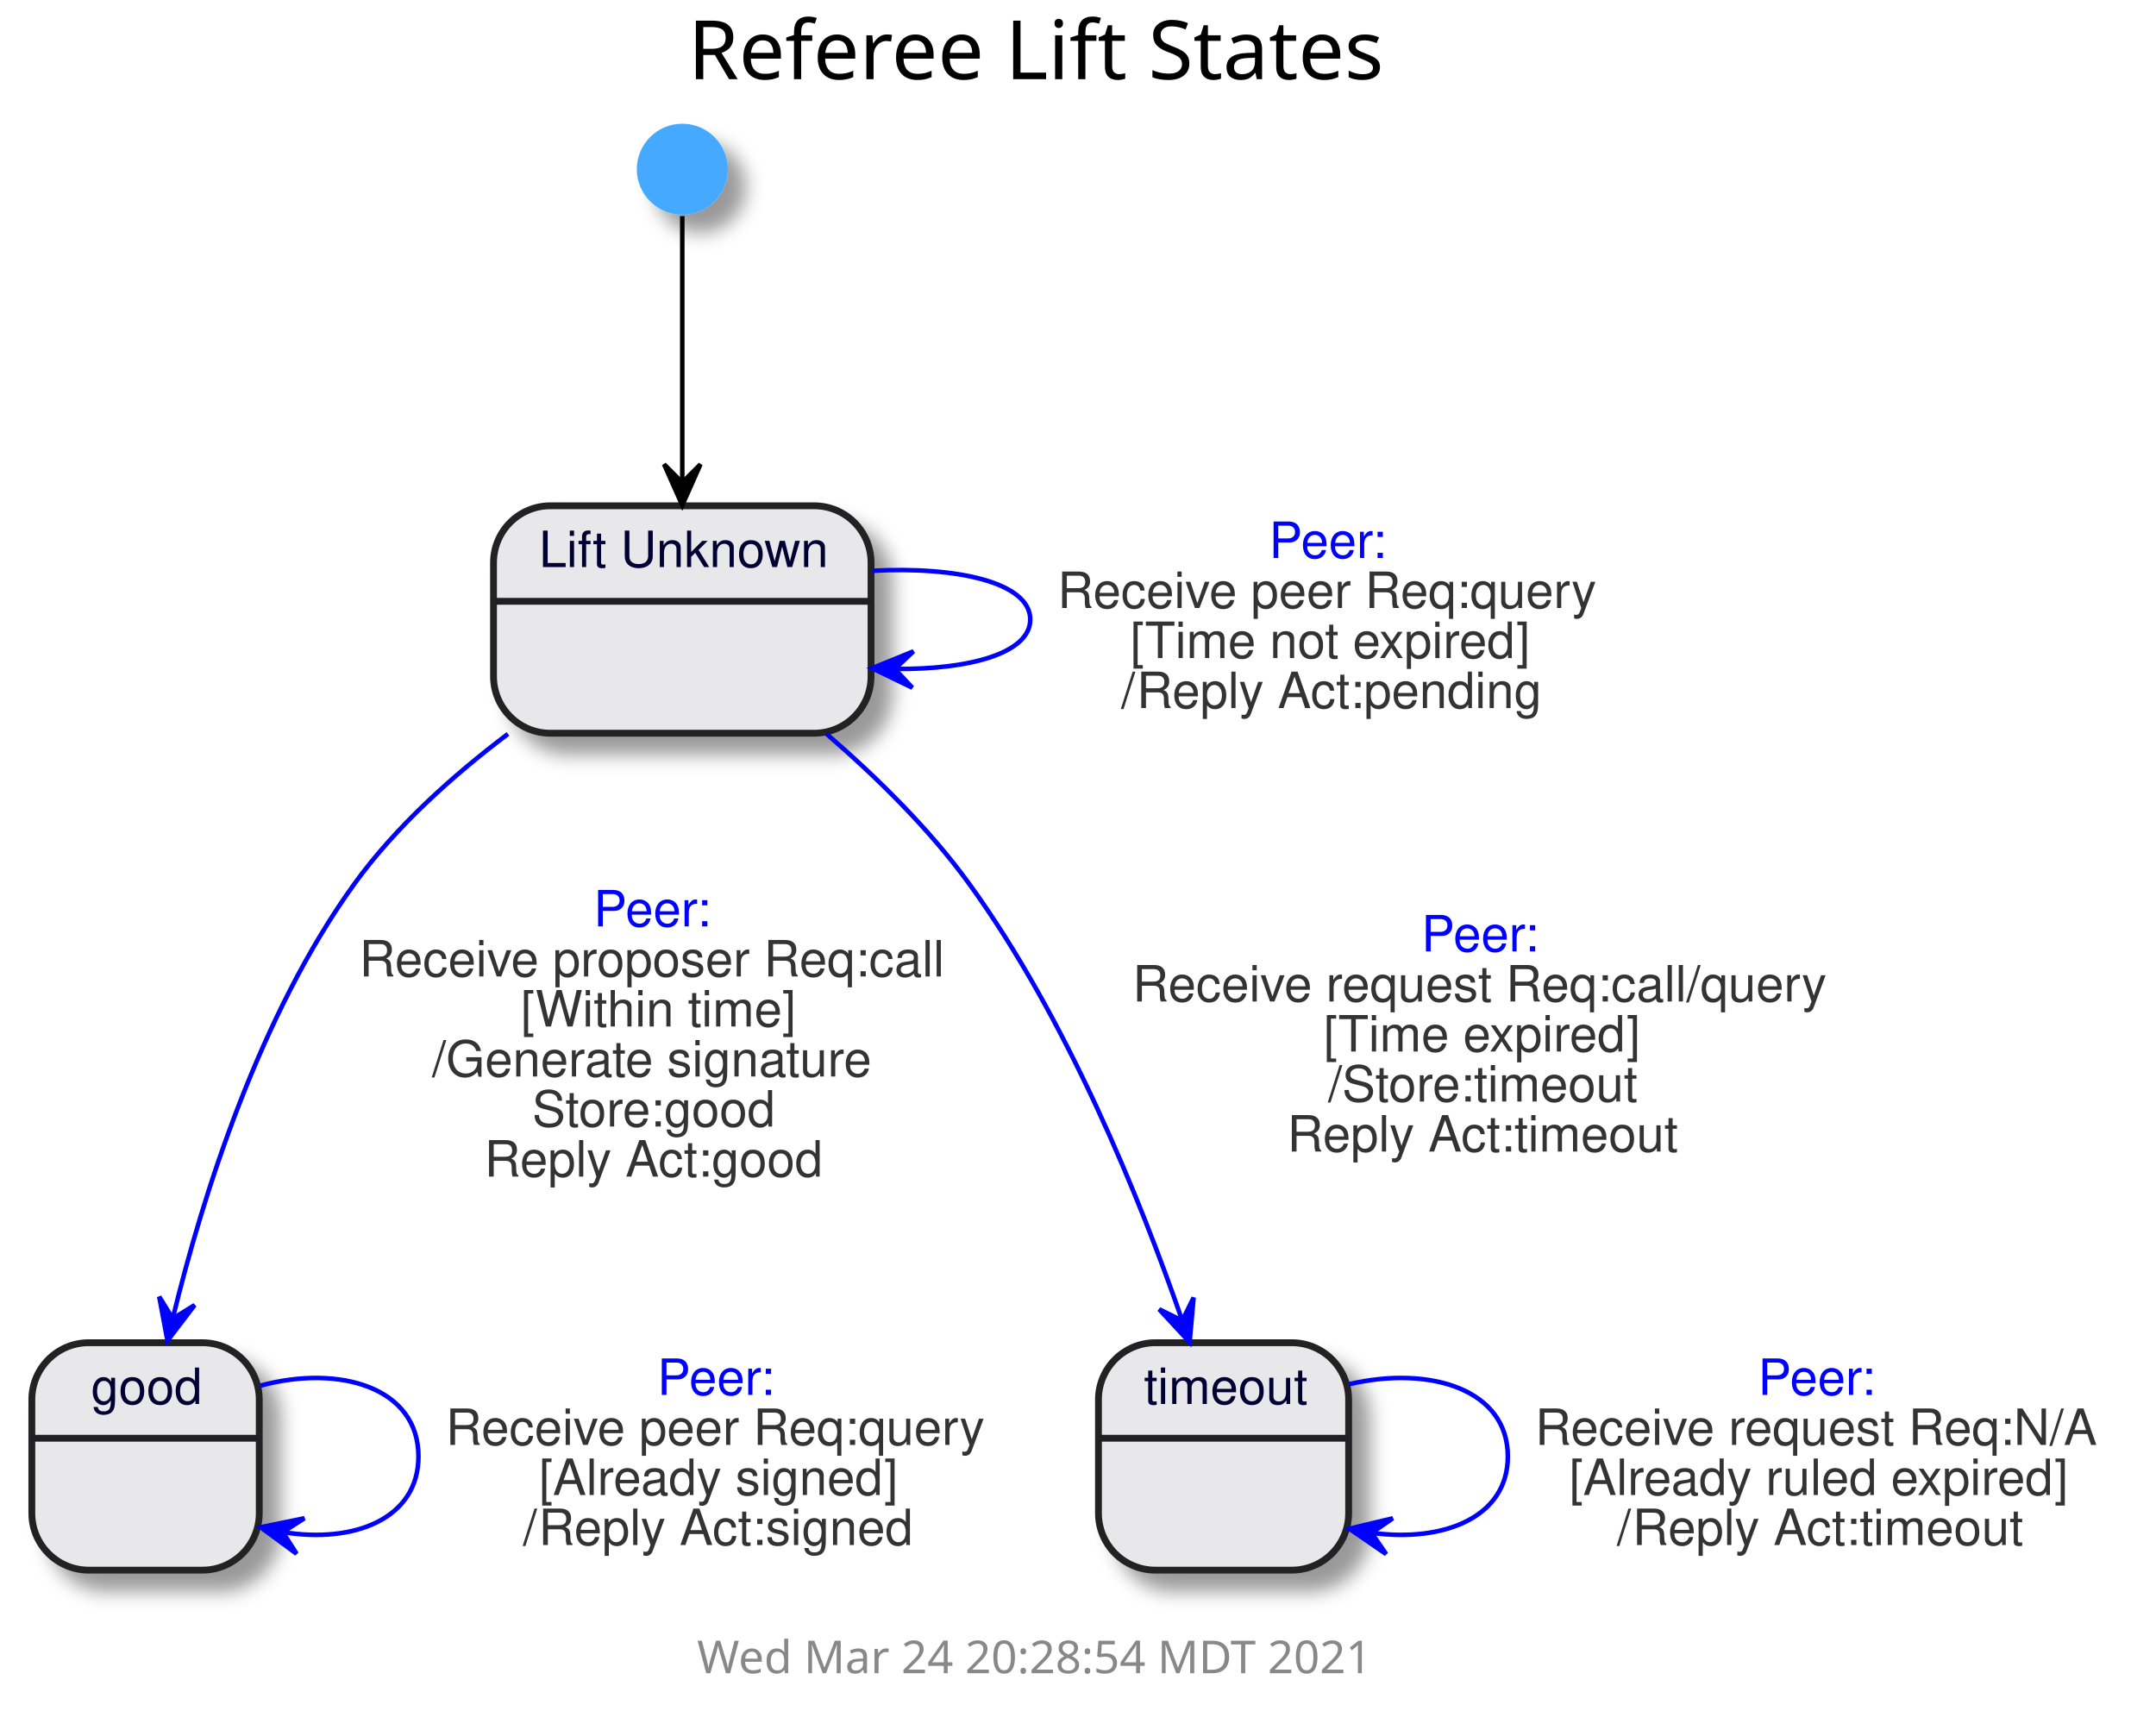
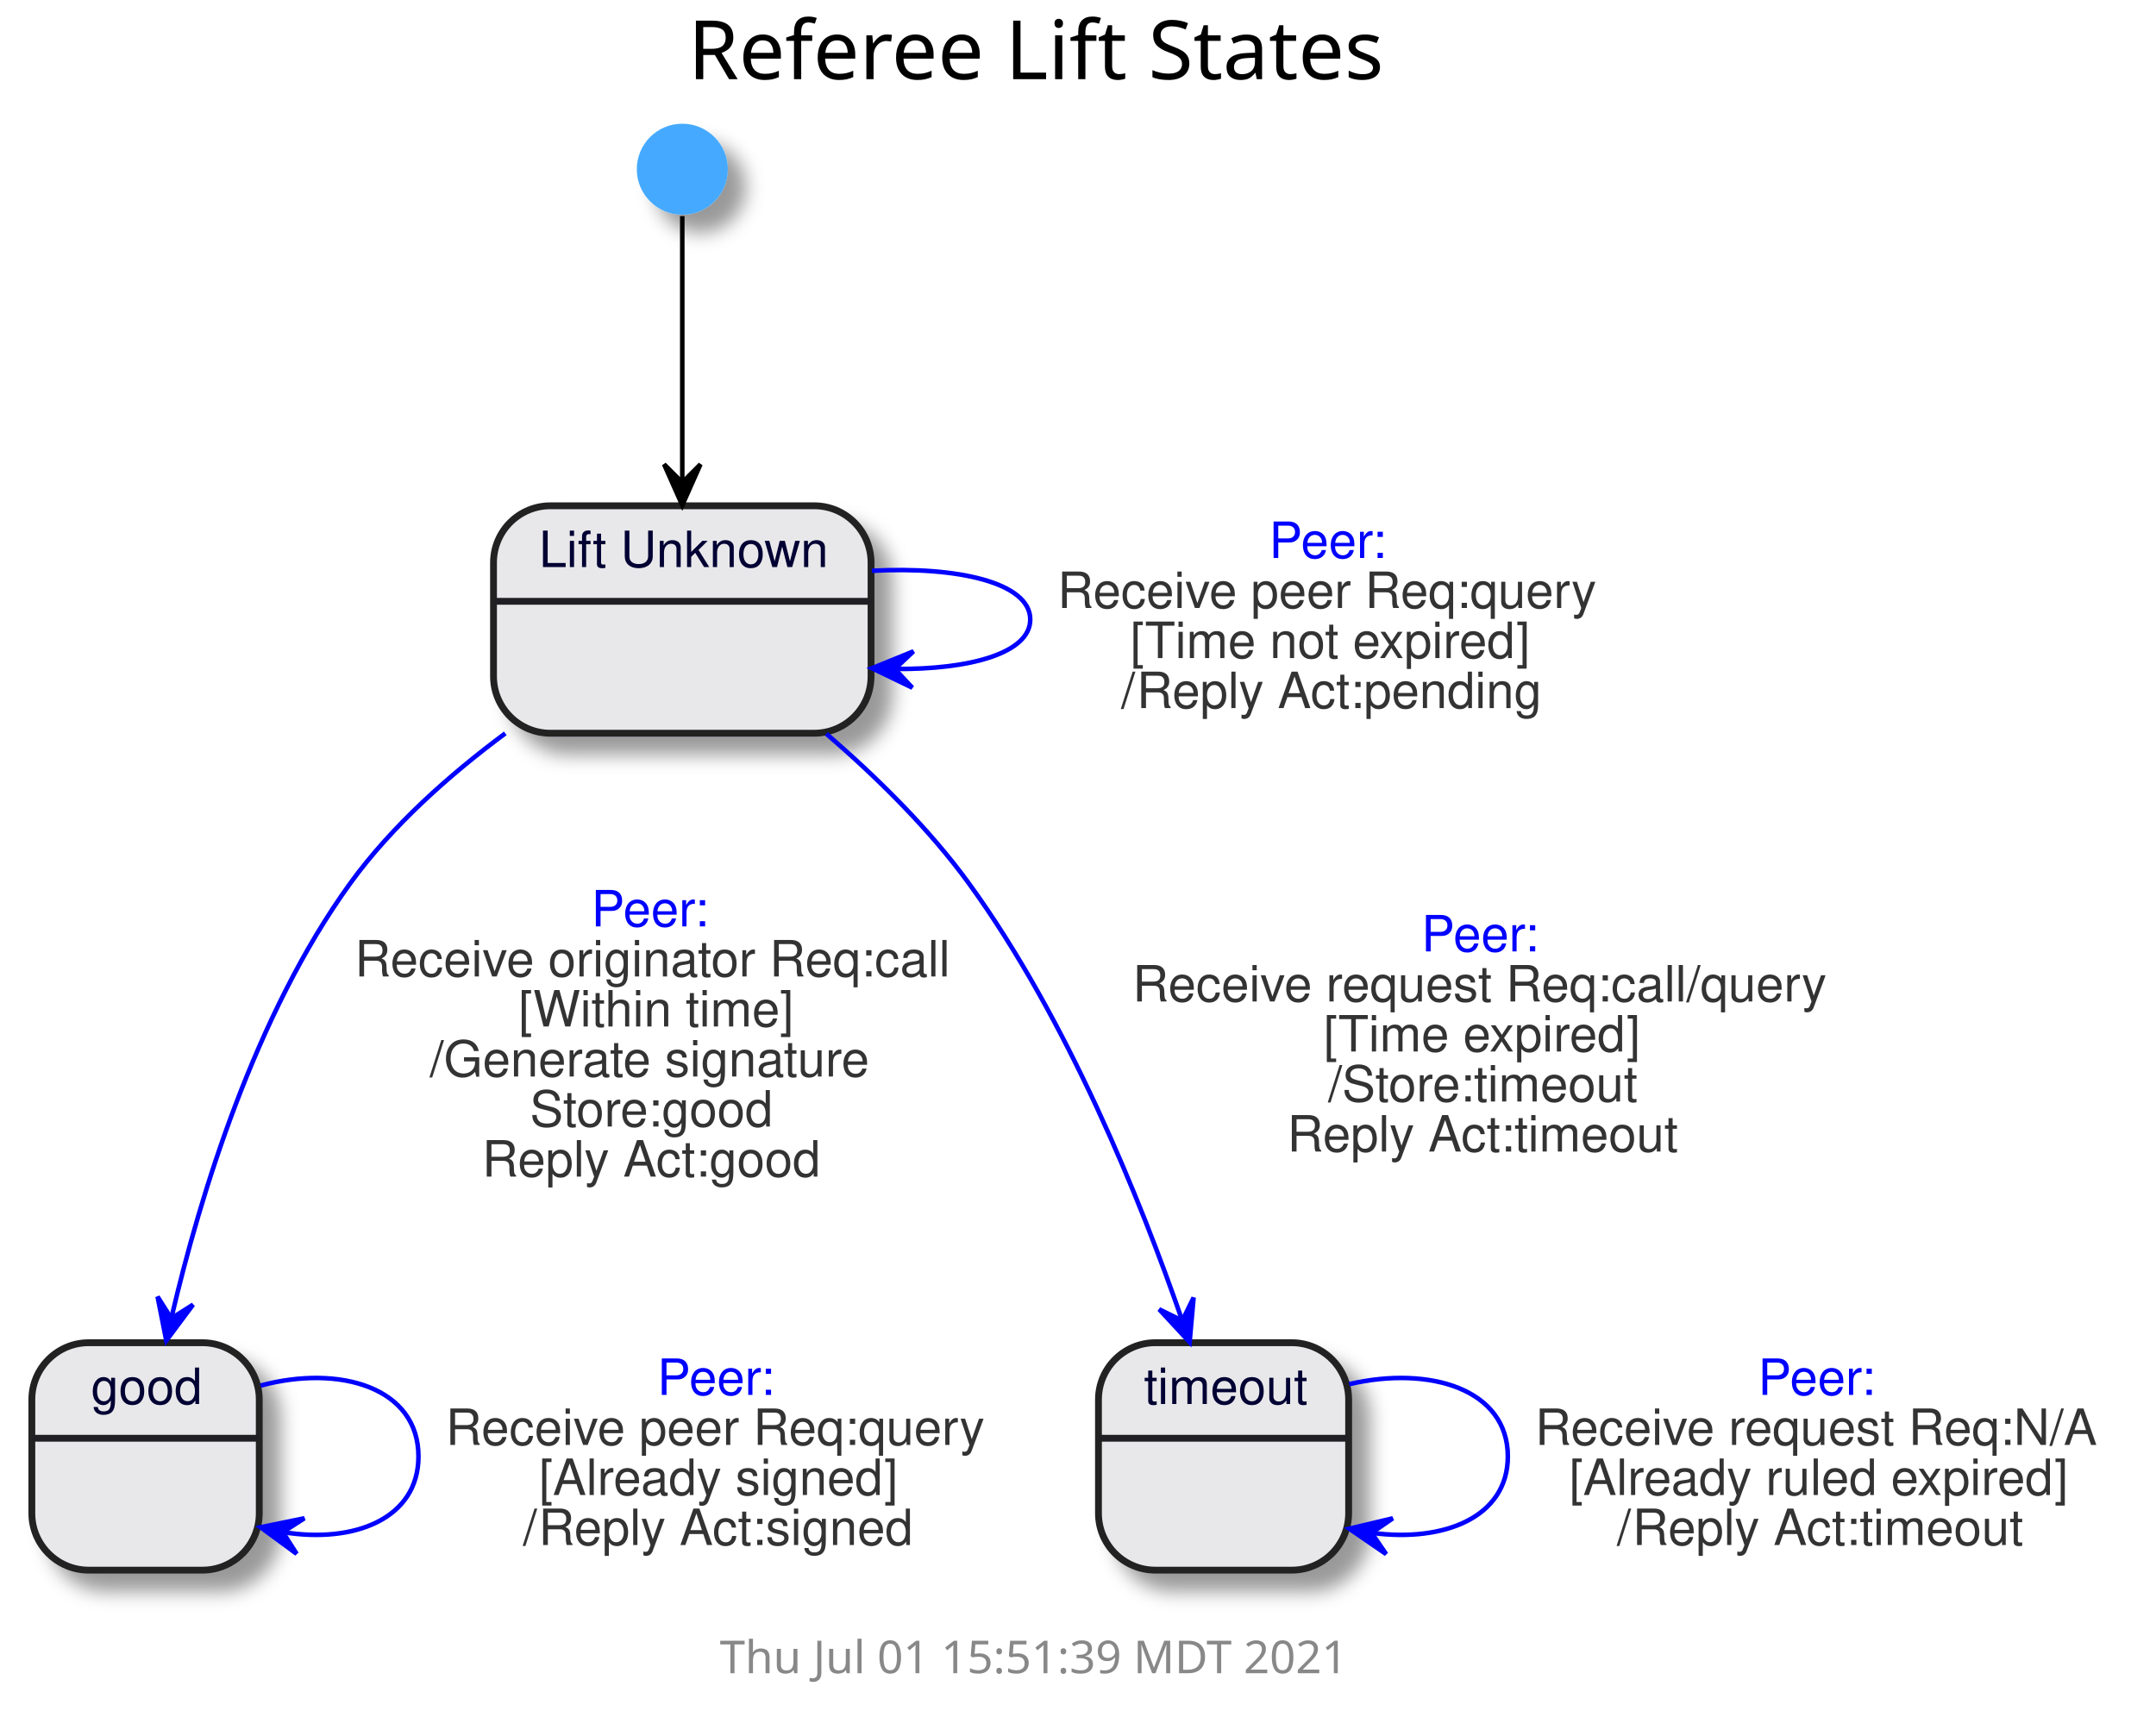
<svg xmlns="http://www.w3.org/2000/svg" contentScriptType="application/ecmascript" contentStyleType="text/css" height="376px" preserveAspectRatio="none" style="width:474px;height:376px;" version="1.1" viewBox="0 0 474 376" width="474px" zoomAndPan="magnify">
  <defs>
-     <filter height="300%" id="f1qjvq4py2quxk" width="300%" x="-1" y="-1">
+     <filter height="300%" id="f19i0qmxvy7n12" width="300%" x="-1" y="-1">
      <feGaussianBlur result="blurOut" stdDeviation="2.0" />
      <feColorMatrix in="blurOut" result="blurOut2" type="matrix" values="0 0 0 0 0 0 0 0 0 0 0 0 0 0 0 0 0 0 .4 0" />
      <feOffset dx="4.0" dy="4.0" in="blurOut2" result="blurOut3" />
      <feBlend in="SourceGraphic" in2="blurOut3" mode="normal" />
    </filter>
  </defs>
  <g>
    <text fill="#000000" font-family="sans-serif" font-size="18" lengthAdjust="spacing" textLength="159" x="151.25" y="17.402">Referee Lift States</text>
-     <ellipse cx="150" cy="37.199" fill="#44AAFF" filter="url(#f1qjvq4py2quxk)" rx="10" ry="10" style="stroke:none;stroke-width:1.0;" />
+     <ellipse cx="150" cy="37.199" fill="#44AAFF" filter="url(#f19i0qmxvy7n12)" rx="10" ry="10" style="stroke:none;stroke-width:1.0;" />
    <g id="none">
-       <rect fill="#E8E8EA" filter="url(#f1qjvq4py2quxk)" height="50" rx="12.5" ry="12.5" style="stroke:#202024;stroke-width:1.5;" width="83" x="108.5" y="111.199" />
+       <rect fill="#E8E8EA" filter="url(#f19i0qmxvy7n12)" height="50" rx="12.5" ry="12.5" style="stroke:#202024;stroke-width:1.5;" width="83" x="108.5" y="111.199" />
      <line style="stroke:#202024;stroke-width:1.5;" x1="108.5" x2="191.5" y1="132.199" y2="132.199" />
      <text fill="#000033" font-family="Helvetica" font-size="11" lengthAdjust="spacing" textLength="63" x="118.5" y="124.669">Lift Unknown</text>
    </g>
    <g id="good">
-       <rect fill="#E8E8EA" filter="url(#f1qjvq4py2quxk)" height="50" rx="12.5" ry="12.5" style="stroke:#202024;stroke-width:1.5;" width="50" x="7" y="295.199" />
+       <rect fill="#E8E8EA" filter="url(#f19i0qmxvy7n12)" height="50" rx="12.5" ry="12.5" style="stroke:#202024;stroke-width:1.5;" width="50" x="7" y="295.199" />
      <line style="stroke:#202024;stroke-width:1.5;" x1="7" x2="57" y1="316.199" y2="316.199" />
      <text fill="#000033" font-family="Helvetica" font-size="11" lengthAdjust="spacing" textLength="24" x="20" y="308.669">good</text>
    </g>
    <g id="timeout">
-       <rect fill="#E8E8EA" filter="url(#f1qjvq4py2quxk)" height="50" rx="12.5" ry="12.5" style="stroke:#202024;stroke-width:1.5;" width="55" x="241.5" y="295.199" />
+       <rect fill="#E8E8EA" filter="url(#f19i0qmxvy7n12)" height="50" rx="12.5" ry="12.5" style="stroke:#202024;stroke-width:1.5;" width="55" x="241.5" y="295.199" />
      <line style="stroke:#202024;stroke-width:1.5;" x1="241.5" x2="296.5" y1="316.199" y2="316.199" />
      <text fill="#000033" font-family="Helvetica" font-size="11" lengthAdjust="spacing" textLength="35" x="251.5" y="308.669">timeout</text>
    </g>
    <path d="M150,47.499 C150,60.819 150,85.919 150,105.869 " fill="none" id="*start-to-none" style="stroke:#000000;stroke-width:1.0;" />
    <polygon fill="#000000" points="150,111.079,154,102.079,150,106.079,146,102.079,150,111.079" style="stroke:#000000;stroke-width:1.0;" />
-     <path d="M111.68,161.359 C99.61,170.459 87.07,181.679 78,194.199 C57.02,223.169 44.6,262.769 38.05,289.569 " fill="none" id="none-to-good" style="stroke:#0000FF;stroke-width:1.0;" />
-     <polygon fill="#0000FF" points="36.82,294.759,42.792,286.927,37.975,289.895,35.008,285.078,36.82,294.759" style="stroke:#0000FF;stroke-width:1.0;" />
-     <text fill="#0000FF" font-family="Helvetica" font-size="11" lengthAdjust="spacing" textLength="26" x="130.5" y="203.669">Peer:</text>
-     <text fill="#333333" font-family="Helvetica" font-size="11" lengthAdjust="spacing" textLength="129" x="79" y="214.669">Receive proposer Req:call</text>
-     <text fill="#333333" font-family="Helvetica" font-size="11" lengthAdjust="spacing" textLength="58" x="114.5" y="225.669">[Within time]</text>
-     <text fill="#333333" font-family="Helvetica" font-size="11" lengthAdjust="spacing" textLength="97" x="95" y="236.669">/Generate signature</text>
-     <text fill="#333333" font-family="Helvetica" font-size="11" lengthAdjust="spacing" textLength="53" x="117" y="247.669">Store:good</text>
-     <text fill="#333333" font-family="Helvetica" font-size="11" lengthAdjust="spacing" textLength="74" x="106.5" y="258.669">Reply Act:good</text>
+     <path d="M111.09,161.229 C98.84,170.319 86.15,181.569 77,194.199 C56.08,223.099 44.01,262.709 37.73,289.539 " fill="none" id="none-to-good" style="stroke:#0000FF;stroke-width:1.0;" />
+     <polygon fill="#0000FF" points="36.56,294.729,42.444,286.831,37.661,289.852,34.641,285.069,36.56,294.729" style="stroke:#0000FF;stroke-width:1.0;" />
+     <text fill="#0000FF" font-family="Helvetica" font-size="11" lengthAdjust="spacing" textLength="26" x="130" y="203.669">Peer:</text>
+     <text fill="#333333" font-family="Helvetica" font-size="11" lengthAdjust="spacing" textLength="130" x="78" y="214.669">Receive originator Req:call</text>
+     <text fill="#333333" font-family="Helvetica" font-size="11" lengthAdjust="spacing" textLength="58" x="114" y="225.669">[Within time]</text>
+     <text fill="#333333" font-family="Helvetica" font-size="11" lengthAdjust="spacing" textLength="97" x="94.5" y="236.669">/Generate signature</text>
+     <text fill="#333333" font-family="Helvetica" font-size="11" lengthAdjust="spacing" textLength="53" x="116.5" y="247.669">Store:good</text>
+     <text fill="#333333" font-family="Helvetica" font-size="11" lengthAdjust="spacing" textLength="74" x="106" y="258.669">Reply Act:good</text>
    <path d="M181.69,161.329 C192.59,170.729 204.24,182.149 213,194.199 C234.71,224.079 250.69,263.719 259.9,290.279 " fill="none" id="none-to-timeout" style="stroke:#0000FF;stroke-width:1.0;" />
    <polygon fill="#0000FF" points="261.54,295.079,262.418,285.27,259.925,290.347,254.847,287.854,261.54,295.079" style="stroke:#0000FF;stroke-width:1.0;" />
    <text fill="#0000FF" font-family="Helvetica" font-size="11" lengthAdjust="spacing" textLength="26" x="312.5" y="209.169">Peer:</text>
    <text fill="#333333" font-family="Helvetica" font-size="11" lengthAdjust="spacing" textLength="153" x="249" y="220.169">Receive request Req:call/query</text>
    <text fill="#333333" font-family="Helvetica" font-size="11" lengthAdjust="spacing" textLength="69" x="291" y="231.169">[Time expired]</text>
    <text fill="#333333" font-family="Helvetica" font-size="11" lengthAdjust="spacing" textLength="67" x="292" y="242.169">/Store:timeout</text>
    <text fill="#333333" font-family="Helvetica" font-size="11" lengthAdjust="spacing" textLength="85" x="283" y="253.169">Reply Act:timeout</text>
    <path d="M296.63,304.309 C314.4,300.169 331.5,305.469 331.5,320.199 C331.5,333.549 317.46,339.149 301.6,336.999 " fill="none" id="timeout-to-timeout" style="stroke:#0000FF;stroke-width:1.0;" />
    <polygon fill="#0000FF" points="296.63,336.089,304.747,341.668,301.546,337.004,306.21,333.803,296.63,336.089" style="stroke:#0000FF;stroke-width:1.0;" />
    <text fill="#0000FF" font-family="Helvetica" font-size="11" lengthAdjust="spacing" textLength="26" x="386.5" y="306.669">Peer:</text>
    <text fill="#333333" font-family="Helvetica" font-size="11" lengthAdjust="spacing" textLength="124" x="337.5" y="317.669">Receive request Req:N/A</text>
    <text fill="#333333" font-family="Helvetica" font-size="11" lengthAdjust="spacing" textLength="109" x="345" y="328.669">[Already ruled expired]</text>
    <text fill="#333333" font-family="Helvetica" font-size="11" lengthAdjust="spacing" textLength="88" x="355.5" y="339.669">/Reply Act:timeout</text>
    <path d="M57.28,304.629 C74.77,299.919 92,305.109 92,320.199 C92,333.879 77.85,339.419 62.18,336.829 " fill="none" id="good-to-good" style="stroke:#0000FF;stroke-width:1.0;" />
    <polygon fill="#0000FF" points="57.28,335.769,65.214,341.604,62.164,336.84,66.928,333.79,57.28,335.769" style="stroke:#0000FF;stroke-width:1.0;" />
    <text fill="#0000FF" font-family="Helvetica" font-size="11" lengthAdjust="spacing" textLength="26" x="144.5" y="306.669">Peer:</text>
    <text fill="#333333" font-family="Helvetica" font-size="11" lengthAdjust="spacing" textLength="119" x="98" y="317.669">Receive peer Req:query</text>
    <text fill="#333333" font-family="Helvetica" font-size="11" lengthAdjust="spacing" textLength="78" x="118.5" y="328.669">[Already signed]</text>
    <text fill="#333333" font-family="Helvetica" font-size="11" lengthAdjust="spacing" textLength="85" x="115" y="339.669">/Reply Act:signed</text>
    <path d="M191.71,125.489 C210.36,124.479 226.5,128.039 226.5,136.199 C226.5,143.589 213.25,147.219 196.88,147.069 " fill="none" id="none-to-none" style="stroke:#0000FF;stroke-width:1.0;" />
    <polygon fill="#0000FF" points="191.71,146.909,200.579,151.191,196.708,147.067,200.832,143.195,191.71,146.909" style="stroke:#0000FF;stroke-width:1.0;" />
    <text fill="#0000FF" font-family="Helvetica" font-size="11" lengthAdjust="spacing" textLength="26" x="279" y="122.669">Peer:</text>
    <text fill="#333333" font-family="Helvetica" font-size="11" lengthAdjust="spacing" textLength="119" x="232.5" y="133.669">Receive peer Req:query</text>
    <text fill="#333333" font-family="Helvetica" font-size="11" lengthAdjust="spacing" textLength="87" x="248.5" y="144.669">[Time not expired]</text>
    <text fill="#333333" font-family="Helvetica" font-size="11" lengthAdjust="spacing" textLength="91" x="246.5" y="155.669">/Reply Act:pending</text>
-     <text fill="#888888" font-family="sans-serif" font-size="10" lengthAdjust="spacing" textLength="155" x="153.25" y="367.867">Wed Mar 24 20:28:54 MDT 2021</text>
+     <text fill="#888888" font-family="sans-serif" font-size="10" lengthAdjust="spacing" textLength="145" x="158.25" y="367.867">Thu Jul 01 15:51:39 MDT 2021</text>
  </g>
</svg>
